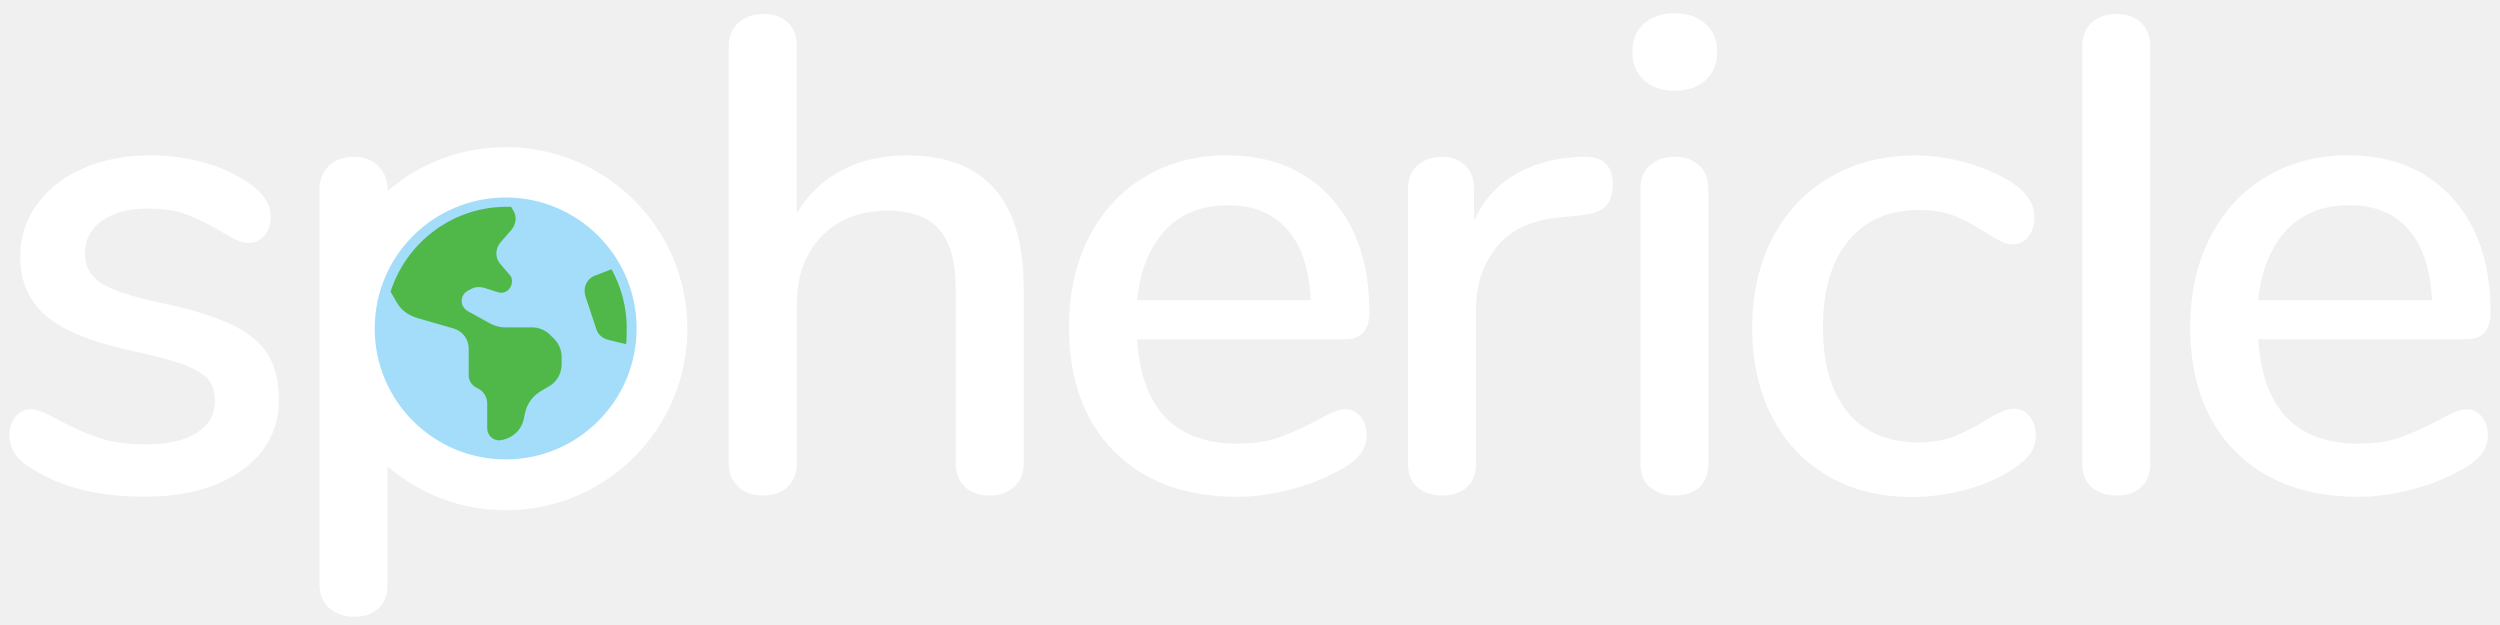
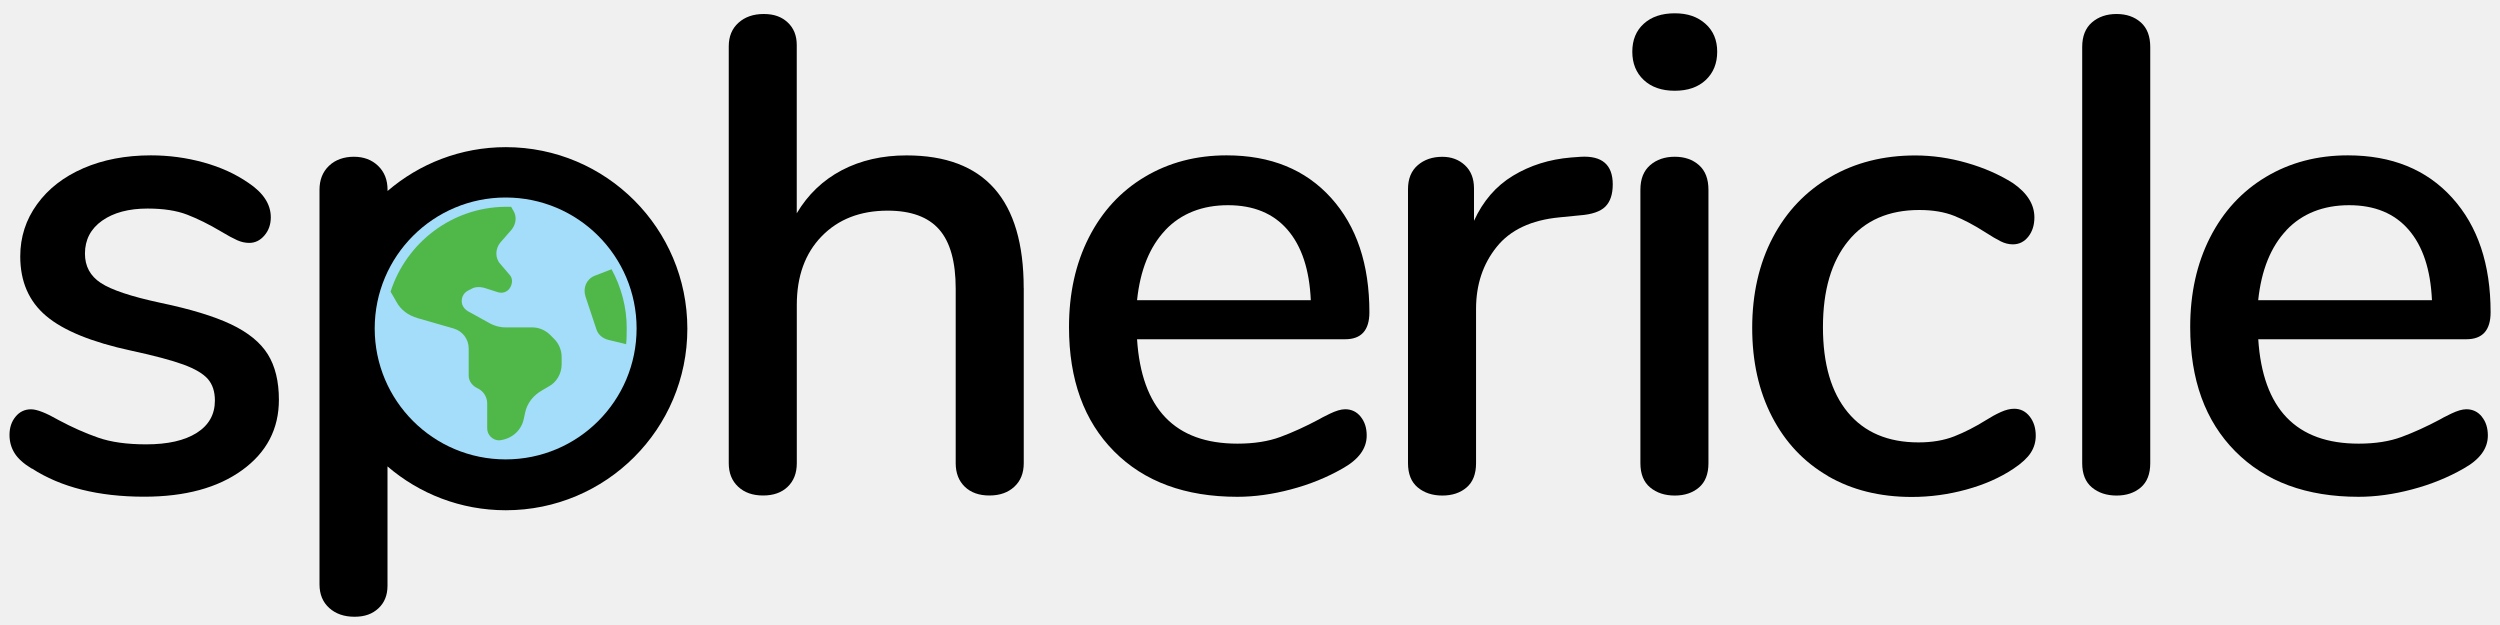
<svg xmlns="http://www.w3.org/2000/svg" id="Layer_1" data-name="Layer 1" viewBox="38 50 500 125">
  <defs>
    <style>
      .cls-1 {
        fill: #a3ddf9;
      }

      .cls-2 {
-         fill: #ffffff;
+         fill: #000000;
      }

      .cls-3 {
        fill: #50b848;
      }

      .cls-4 {
        isolation: isolate;
      }
    </style>
  </defs>
  <g>
    <g class="cls-4">
      <path class="cls-2" d="m44.34,143.72c-1.62-.99-2.76-2.02-3.43-3.1s-1.01-2.29-1.01-3.64c0-1.44.4-2.65,1.21-3.64.81-.99,1.84-1.48,3.1-1.48,1.17,0,3.01.72,5.52,2.16,2.69,1.44,5.32,2.61,7.88,3.5,2.56.9,5.77,1.35,9.63,1.35,4.31,0,7.68-.76,10.1-2.29,2.42-1.53,3.64-3.68,3.64-6.47,0-1.8-.47-3.23-1.41-4.31s-2.58-2.04-4.92-2.9c-2.34-.85-5.79-1.77-10.37-2.76-7.9-1.7-13.58-4.02-17.04-6.94-3.46-2.92-5.19-6.89-5.19-11.92,0-3.86,1.12-7.34,3.37-10.44,2.24-3.1,5.34-5.5,9.29-7.21,3.95-1.7,8.44-2.56,13.47-2.56,3.59,0,7.09.47,10.51,1.41,3.41.94,6.42,2.31,9.02,4.11,2.96,1.98,4.45,4.27,4.45,6.87,0,1.44-.43,2.65-1.28,3.64-.85.99-1.86,1.48-3.03,1.48-.81,0-1.62-.18-2.42-.54-.81-.36-1.89-.94-3.23-1.75-2.42-1.44-4.69-2.56-6.8-3.37-2.11-.81-4.74-1.21-7.88-1.21-3.77,0-6.8.81-9.09,2.42-2.29,1.62-3.44,3.82-3.44,6.6,0,2.51,1.05,4.47,3.17,5.86,2.11,1.39,6.08,2.72,11.92,3.97,6.02,1.26,10.73,2.69,14.14,4.31,3.41,1.62,5.86,3.62,7.34,5.99,1.48,2.38,2.22,5.41,2.22,9.09,0,5.84-2.45,10.53-7.34,14.07-4.89,3.55-11.43,5.32-19.6,5.32-9.16,0-16.66-1.88-22.49-5.66Z" />
    </g>
    <path class="cls-2" d="m242.75,107.62v35.02c0,1.98-.63,3.55-1.89,4.71-1.26,1.17-2.92,1.75-4.98,1.75s-3.7-.58-4.92-1.75c-1.21-1.17-1.82-2.74-1.82-4.71v-34.89c0-5.39-1.1-9.34-3.3-11.85-2.2-2.51-5.64-3.77-10.3-3.77-5.48,0-9.88,1.71-13.2,5.12-3.32,3.41-4.98,7.99-4.98,13.74v31.65c0,1.98-.61,3.55-1.82,4.71-1.21,1.17-2.85,1.75-4.92,1.75s-3.73-.58-4.98-1.75c-1.26-1.17-1.89-2.74-1.89-4.71V59.26c0-1.97.65-3.55,1.95-4.71,1.3-1.17,2.98-1.75,5.05-1.75s3.57.56,4.78,1.68c1.21,1.12,1.82,2.63,1.82,4.51v33.67c2.24-3.77,5.25-6.64,9.02-8.62,3.77-1.97,8.08-2.96,12.93-2.96,15.62,0,23.44,8.85,23.44,26.54Z" />
    <path class="cls-2" d="m310.13,133.34c.81.99,1.21,2.24,1.21,3.77,0,2.61-1.62,4.8-4.85,6.6-3.15,1.8-6.58,3.19-10.31,4.17-3.73.99-7.29,1.48-10.71,1.48-10.42,0-18.64-3.03-24.65-9.09-6.02-6.06-9.02-14.35-9.02-24.85,0-6.73,1.32-12.71,3.97-17.92,2.65-5.21,6.37-9.25,11.18-12.12,4.8-2.87,10.26-4.31,16.37-4.31,8.8,0,15.76,2.83,20.88,8.49,5.12,5.66,7.68,13.29,7.68,22.9,0,3.59-1.62,5.39-4.85,5.39h-41.62c.9,13.92,7.59,20.88,20.07,20.88,3.32,0,6.19-.45,8.62-1.35,2.42-.9,4.98-2.06,7.68-3.5.27-.18,1.01-.56,2.22-1.15,1.21-.58,2.22-.88,3.03-.88,1.26,0,2.29.49,3.1,1.48Zm-39.06-37.31c-3.14,3.32-5.03,7.99-5.66,14.01h34.75c-.27-6.11-1.82-10.8-4.65-14.08-2.83-3.28-6.8-4.92-11.92-4.92s-9.38,1.66-12.53,4.98Z" />
    <path class="cls-2" d="m360.55,86.87c0,1.98-.49,3.46-1.48,4.45-.99.99-2.7,1.57-5.12,1.75l-4.04.4c-5.66.54-9.86,2.51-12.59,5.93-2.74,3.41-4.11,7.54-4.11,12.39v30.85c0,2.15-.63,3.77-1.89,4.85-1.26,1.08-2.88,1.62-4.85,1.62s-3.62-.54-4.92-1.62c-1.3-1.08-1.95-2.7-1.95-4.85v-54.82c0-2.06.65-3.66,1.95-4.78,1.3-1.12,2.94-1.68,4.92-1.68,1.8,0,3.3.56,4.51,1.68,1.21,1.12,1.82,2.67,1.82,4.65v6.47c1.8-3.95,4.4-6.96,7.81-9.02,3.41-2.06,7.27-3.28,11.58-3.64l1.89-.14c4.31-.27,6.47,1.57,6.47,5.52Z" />
    <path class="cls-2" d="m366.75,66c-1.53-1.44-2.29-3.32-2.29-5.66s.76-4.2,2.29-5.59c1.53-1.39,3.59-2.09,6.2-2.09s4.56.7,6.13,2.09c1.57,1.39,2.36,3.26,2.36,5.59s-.76,4.22-2.29,5.66c-1.53,1.44-3.59,2.15-6.2,2.15s-4.67-.72-6.2-2.15Zm1.28,81.49c-1.3-1.08-1.95-2.7-1.95-4.85v-54.69c0-2.16.65-3.79,1.95-4.92,1.3-1.12,2.94-1.68,4.92-1.68s3.59.56,4.85,1.68c1.26,1.12,1.89,2.76,1.89,4.92v54.69c0,2.15-.63,3.77-1.89,4.85-1.26,1.08-2.88,1.62-4.85,1.62s-3.62-.54-4.92-1.62Z" />
    <path class="cls-2" d="m403.59,145.2c-4.8-2.78-8.53-6.73-11.18-11.85-2.65-5.12-3.97-11.05-3.97-17.78s1.37-12.84,4.11-18.05c2.74-5.21,6.58-9.25,11.52-12.12,4.94-2.87,10.6-4.31,16.97-4.31,3.41,0,6.85.49,10.3,1.48,3.46.99,6.53,2.34,9.23,4.04,2.87,1.98,4.31,4.27,4.31,6.87,0,1.53-.4,2.81-1.21,3.84-.81,1.03-1.84,1.55-3.1,1.55-.81,0-1.62-.2-2.42-.6-.81-.4-1.84-1.01-3.1-1.82-2.25-1.44-4.33-2.54-6.26-3.3-1.93-.76-4.24-1.15-6.94-1.15-6.11,0-10.84,2.07-14.21,6.2-3.37,4.13-5.05,9.88-5.05,17.24s1.66,13.04,4.98,17.04c3.32,4,8.04,6,14.14,6,2.69,0,5.07-.4,7.14-1.21,2.06-.81,4.18-1.89,6.33-3.23.99-.63,1.97-1.17,2.96-1.62.99-.45,1.89-.67,2.7-.67,1.26,0,2.29.52,3.1,1.55.81,1.03,1.21,2.31,1.21,3.84,0,1.26-.34,2.4-1.01,3.43-.67,1.03-1.82,2.09-3.44,3.17-2.69,1.8-5.84,3.19-9.43,4.17-3.59.99-7.23,1.48-10.91,1.48-6.38,0-11.97-1.39-16.77-4.17Z" />
    <path class="cls-2" d="m456.39,147.49c-1.3-1.08-1.95-2.7-1.95-4.85V59.4c0-2.16.65-3.79,1.95-4.92,1.3-1.12,2.94-1.68,4.92-1.68s3.59.56,4.85,1.68c1.26,1.12,1.89,2.76,1.89,4.92v83.24c0,2.15-.63,3.77-1.89,4.85-1.26,1.08-2.88,1.62-4.85,1.62s-3.62-.54-4.92-1.62Z" />
    <path class="cls-2" d="m534.36,133.34c.81.99,1.21,2.24,1.21,3.77,0,2.61-1.62,4.8-4.85,6.6-3.14,1.8-6.58,3.19-10.3,4.17-3.73.99-7.3,1.48-10.71,1.48-10.42,0-18.63-3.03-24.65-9.09-6.02-6.06-9.02-14.35-9.02-24.85,0-6.73,1.32-12.71,3.97-17.92,2.65-5.21,6.38-9.25,11.18-12.12,4.8-2.87,10.26-4.31,16.37-4.31,8.8,0,15.76,2.83,20.88,8.49s7.68,13.29,7.68,22.9c0,3.59-1.62,5.39-4.85,5.39h-41.62c.9,13.92,7.59,20.88,20.07,20.88,3.32,0,6.2-.45,8.62-1.35,2.42-.9,4.98-2.06,7.68-3.5.27-.18,1.01-.56,2.22-1.15,1.21-.58,2.22-.88,3.03-.88,1.26,0,2.29.49,3.1,1.48Zm-39.06-37.31c-3.14,3.32-5.03,7.99-5.66,14.01h34.75c-.27-6.11-1.82-10.8-4.65-14.08-2.83-3.28-6.8-4.92-11.92-4.92s-9.39,1.66-12.53,4.98Z" />
    <path class="cls-2" d="m139.17,79.43c-9.04,0-17.3,3.31-23.66,8.77v-.25c0-1.97-.63-3.57-1.89-4.78-1.26-1.21-2.87-1.82-4.85-1.82s-3.73.61-4.98,1.82c-1.26,1.21-1.89,2.81-1.89,4.78v78.93c0,1.97.65,3.55,1.95,4.72,1.3,1.17,2.98,1.75,5.05,1.75s3.57-.56,4.78-1.68c1.21-1.12,1.82-2.63,1.82-4.51v-23.88c6.35,5.46,14.62,8.77,23.66,8.77,20.06,0,36.31-16.25,36.31-36.31s-16.25-36.31-36.31-36.31Zm0,62.15c-14.19,0-25.84-11.5-25.84-25.84s11.65-25.84,25.84-25.84,25.84,11.5,25.84,25.84-11.5,25.84-25.84,25.84Z" />
  </g>
  <g>
    <circle class="cls-1" cx="139.13" cy="115.69" r="26.19" />
    <path class="cls-3" d="m116.1,108.31l1.19,2.06c.87,1.63,2.39,2.72,4.24,3.26l7.17,2.06c1.85.54,3.04,2.17,3.04,4.02v5.43c0,1.09.76,2.06,1.74,2.5,1.19.54,1.96,1.74,1.96,3.04v5c0,1.3,1.09,2.39,2.39,2.39,2.39-.22,4.35-1.85,4.89-4.13l.33-1.52c.43-1.85,1.63-3.37,3.37-4.35l1.3-.76c1.63-.87,2.61-2.61,2.61-4.45v-1.41c0-1.41-.54-2.72-1.52-3.69l-.76-.76c-.98-.98-2.28-1.52-3.58-1.52h-5.32c-1.19,0-2.39-.33-3.48-.98l-4.13-2.28c-.54-.33-.87-.76-1.09-1.3-.33-1.09.11-2.28,1.19-2.82l.65-.33c.76-.43,1.63-.43,2.5-.22l2.72.87c.98.33,1.96,0,2.5-.87s.54-1.96-.11-2.61l-1.85-2.17c-1.09-1.19-.98-3.04,0-4.24l2.28-2.61c.87-1.09,1.09-2.61.33-3.8l-.43-.76h-1.19c-10.65.11-19.77,7.17-22.92,16.95Z" />
    <path class="cls-3" d="m163.35,115.69c0-4.24-1.09-8.26-3.04-11.84l-3.37,1.3c-1.63.65-2.39,2.39-1.85,4.13l2.17,6.52c.33,1.09,1.19,1.85,2.39,2.17l3.58.87c.11-1.09.11-2.17.11-3.15h0Z" />
  </g>
</svg>
